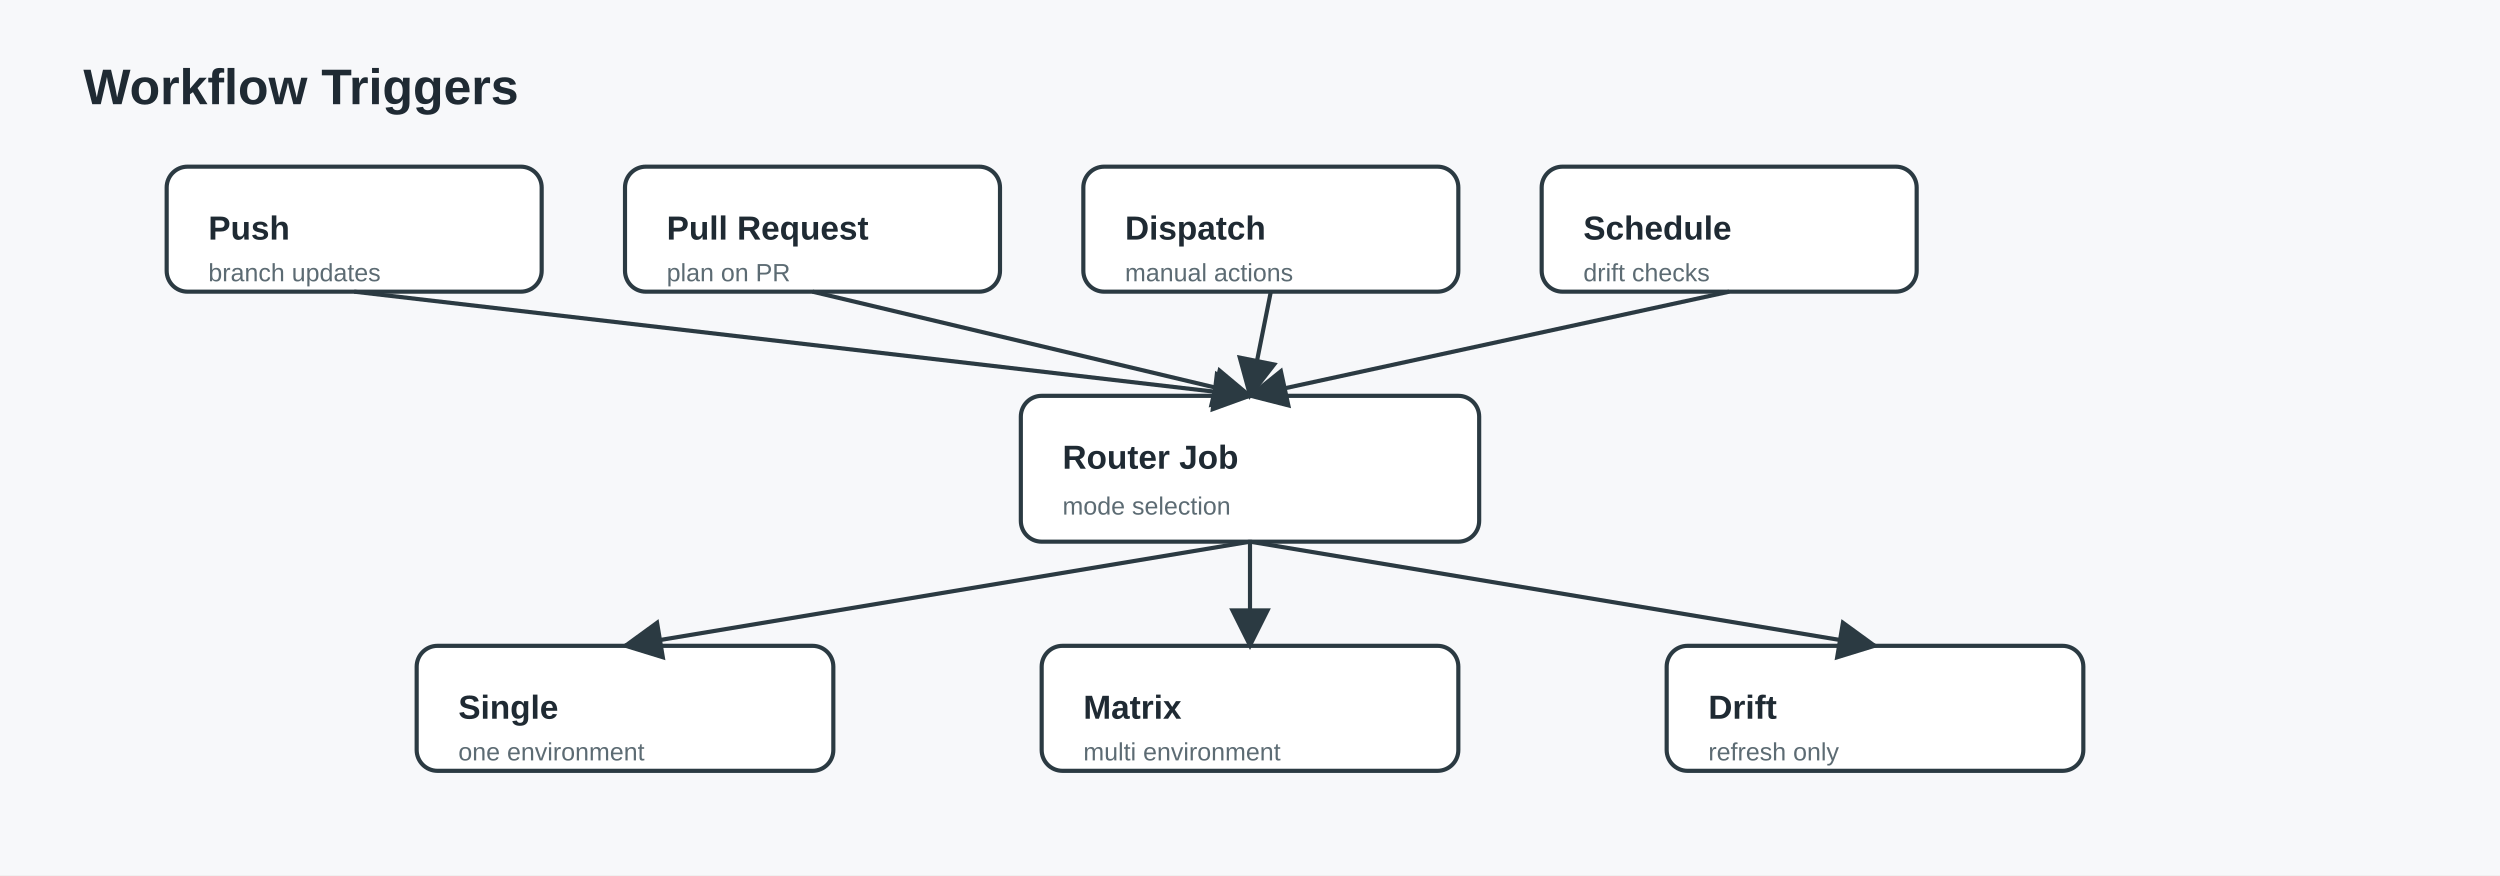
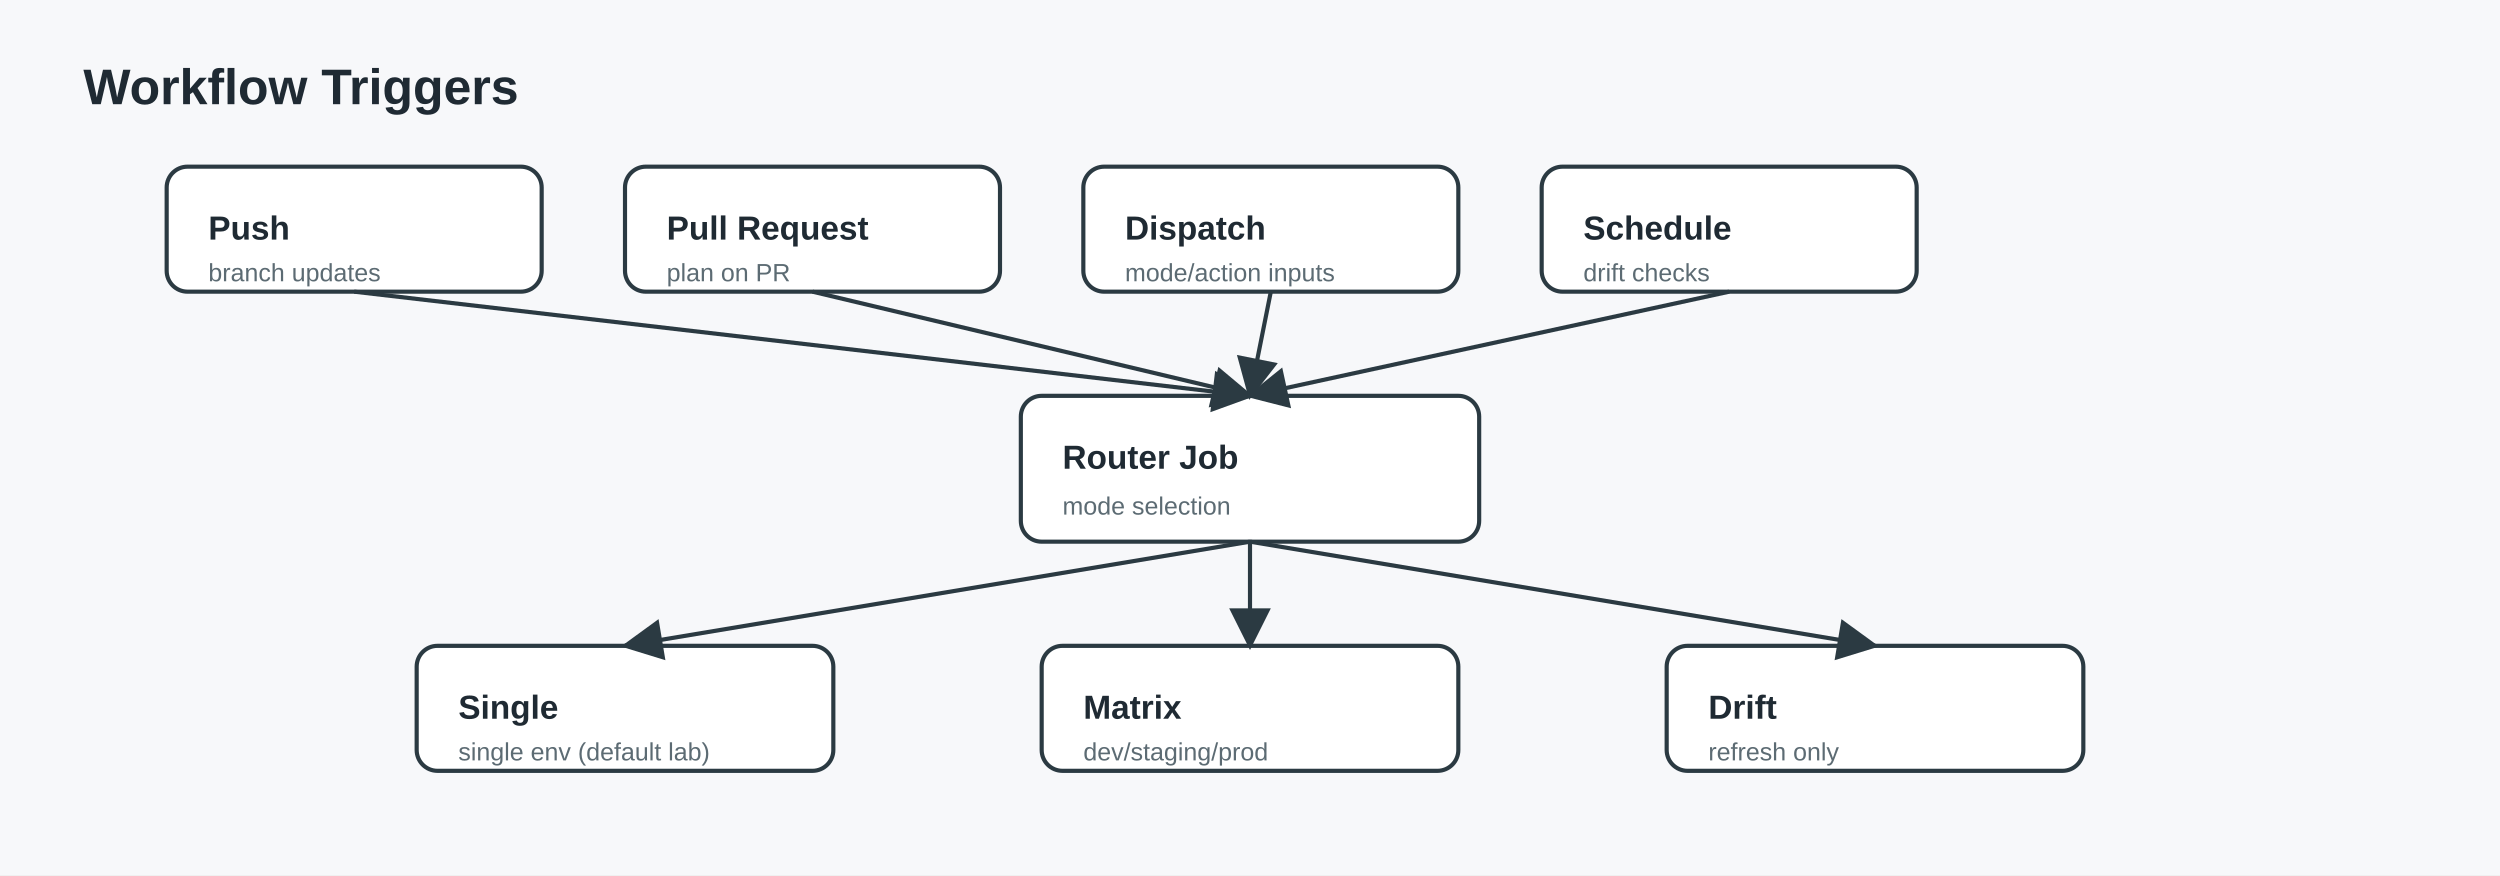
<svg xmlns="http://www.w3.org/2000/svg" width="1200" height="420" viewBox="0 0 1200 420">
  <defs>
    <marker id="arrow" markerWidth="10" markerHeight="10" refX="9" refY="5" orient="auto" markerUnits="strokeWidth">
      <path d="M 0 0 L 10 5 L 0 10 z" fill="#2b3a42" />
    </marker>
    <style>
      .bg { fill: #f7f8fa; }
      .title { font: 700 24px 'Segoe UI', Arial, sans-serif; fill: #1f2a33; }
      .box { fill: #ffffff; stroke: #2b3a42; stroke-width: 2; rx: 10; }
      .label { font: 600 16px 'Segoe UI', Arial, sans-serif; fill: #1f2a33; }
      .sub { font: 12px 'Segoe UI', Arial, sans-serif; fill: #5c6b73; }
      .line { stroke: #2b3a42; stroke-width: 2; marker-end: url(#arrow); fill: none; }
    </style>
  </defs>
  <rect class="bg" x="0" y="0" width="1200" height="420" />
  <text class="title" x="40" y="50">Workflow Triggers</text>
  <rect class="box" x="80" y="80" width="180" height="60" />
  <text class="label" x="100" y="115">Push</text>
  <text class="sub" x="100" y="135">branch updates</text>
  <rect class="box" x="300" y="80" width="180" height="60" />
  <text class="label" x="320" y="115">Pull Request</text>
  <text class="sub" x="320" y="135">plan on PR</text>
  <rect class="box" x="520" y="80" width="180" height="60" />
  <text class="label" x="540" y="115">Dispatch</text>
-   <text class="sub" x="540" y="135">manual actions</text>
+   <text class="sub" x="540" y="135">mode/action inputs</text>
  <rect class="box" x="740" y="80" width="180" height="60" />
  <text class="label" x="760" y="115">Schedule</text>
  <text class="sub" x="760" y="135">drift checks</text>
  <rect class="box" x="490" y="190" width="220" height="70" />
  <text class="label" x="510" y="225">Router Job</text>
  <text class="sub" x="510" y="247">mode selection</text>
  <rect class="box" x="200" y="310" width="200" height="60" />
  <text class="label" x="220" y="345">Single</text>
-   <text class="sub" x="220" y="365">one environment</text>
+   <text class="sub" x="220" y="365">single env (default lab)</text>
  <rect class="box" x="500" y="310" width="200" height="60" />
  <text class="label" x="520" y="345">Matrix</text>
-   <text class="sub" x="520" y="365">multi environment</text>
+   <text class="sub" x="520" y="365">dev/staging/prod</text>
  <rect class="box" x="800" y="310" width="200" height="60" />
  <text class="label" x="820" y="345">Drift</text>
  <text class="sub" x="820" y="365">refresh only</text>
  <line class="line" x1="170" y1="140" x2="600" y2="190" />
  <line class="line" x1="390" y1="140" x2="600" y2="190" />
  <line class="line" x1="610" y1="140" x2="600" y2="190" />
  <line class="line" x1="830" y1="140" x2="600" y2="190" />
  <line class="line" x1="600" y1="260" x2="300" y2="310" />
  <line class="line" x1="600" y1="260" x2="600" y2="310" />
  <line class="line" x1="600" y1="260" x2="900" y2="310" />
</svg>
